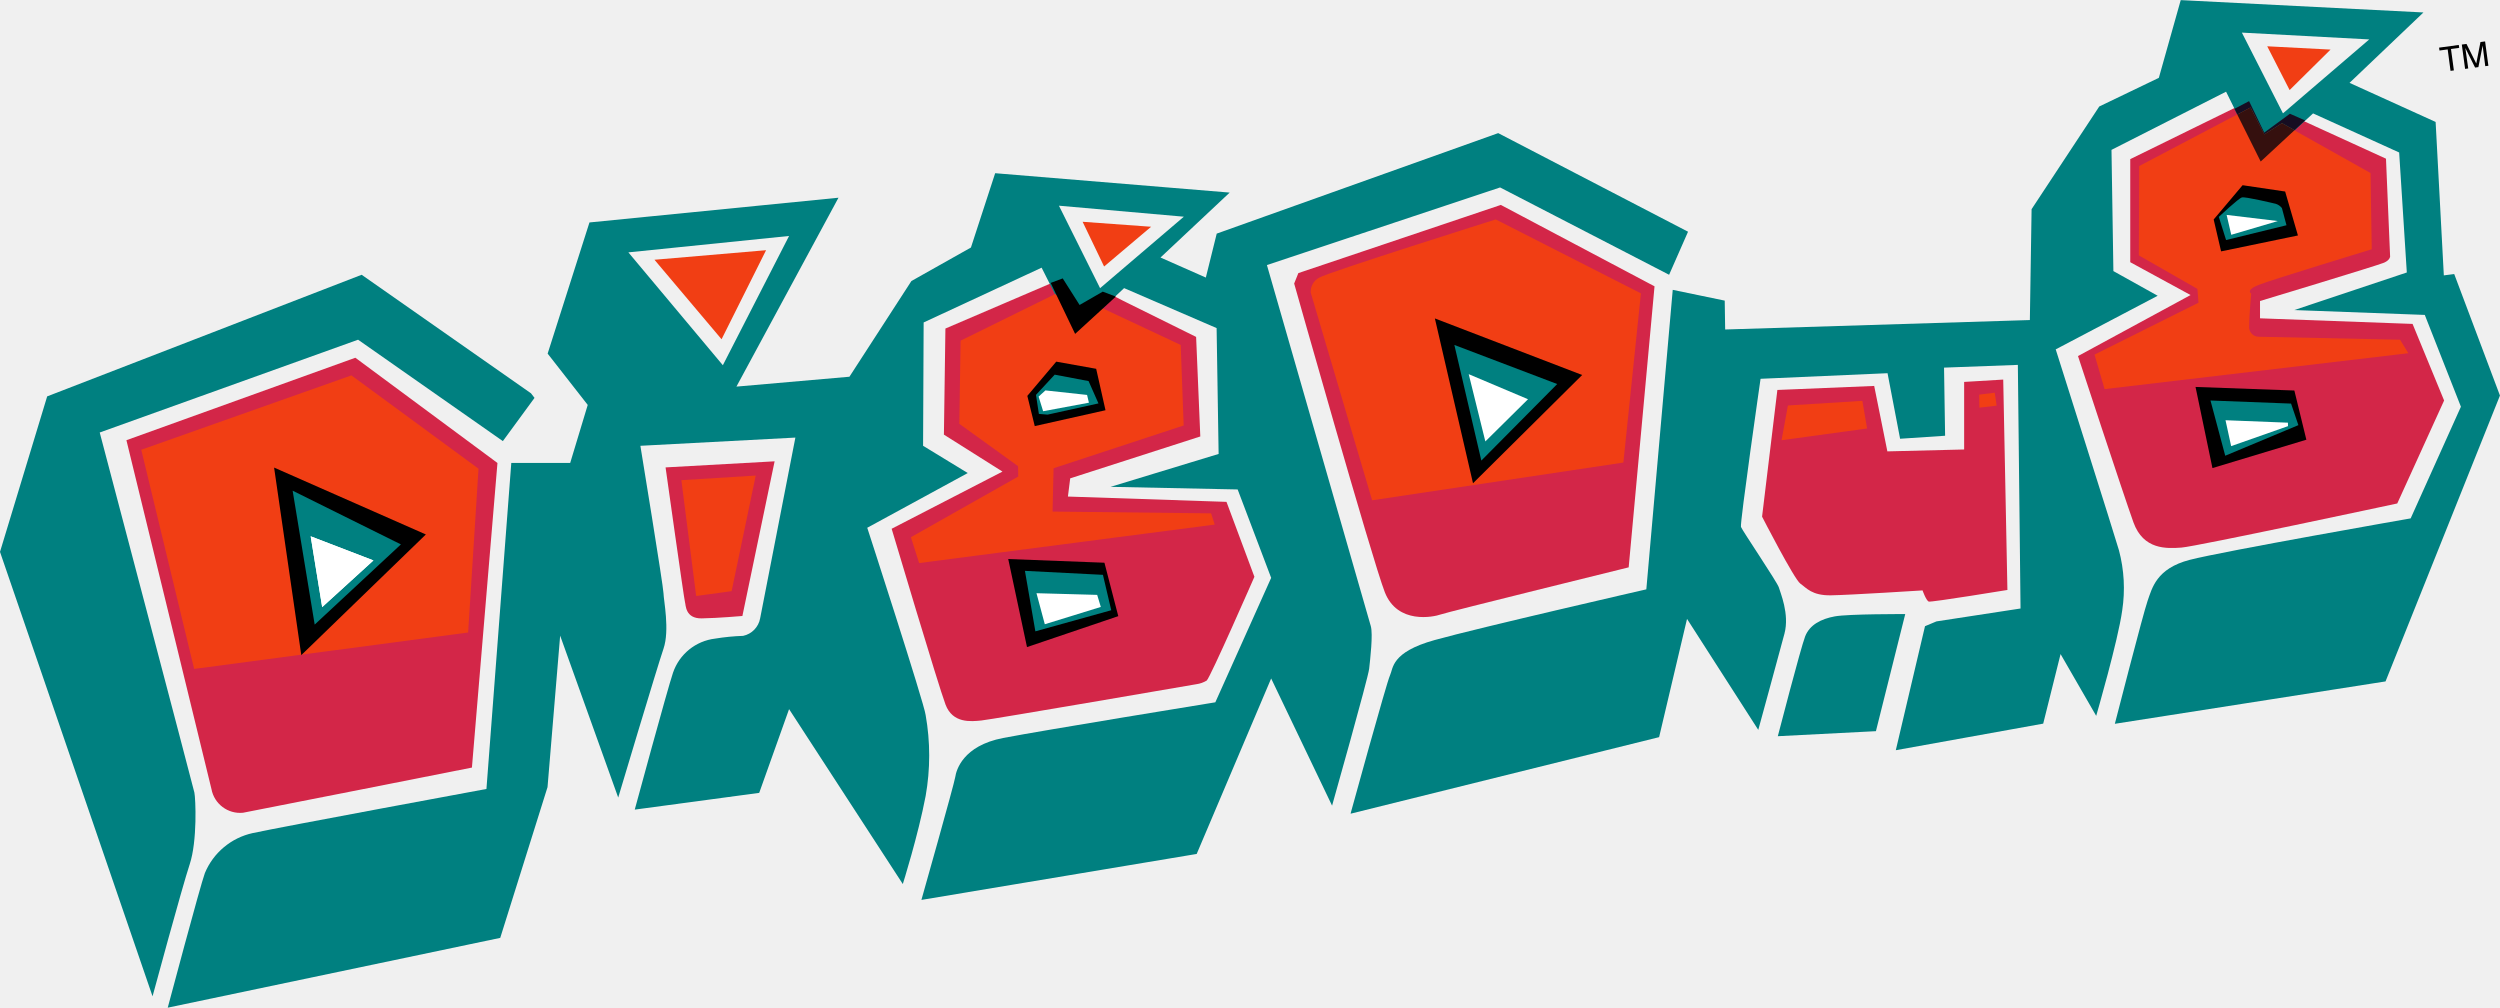
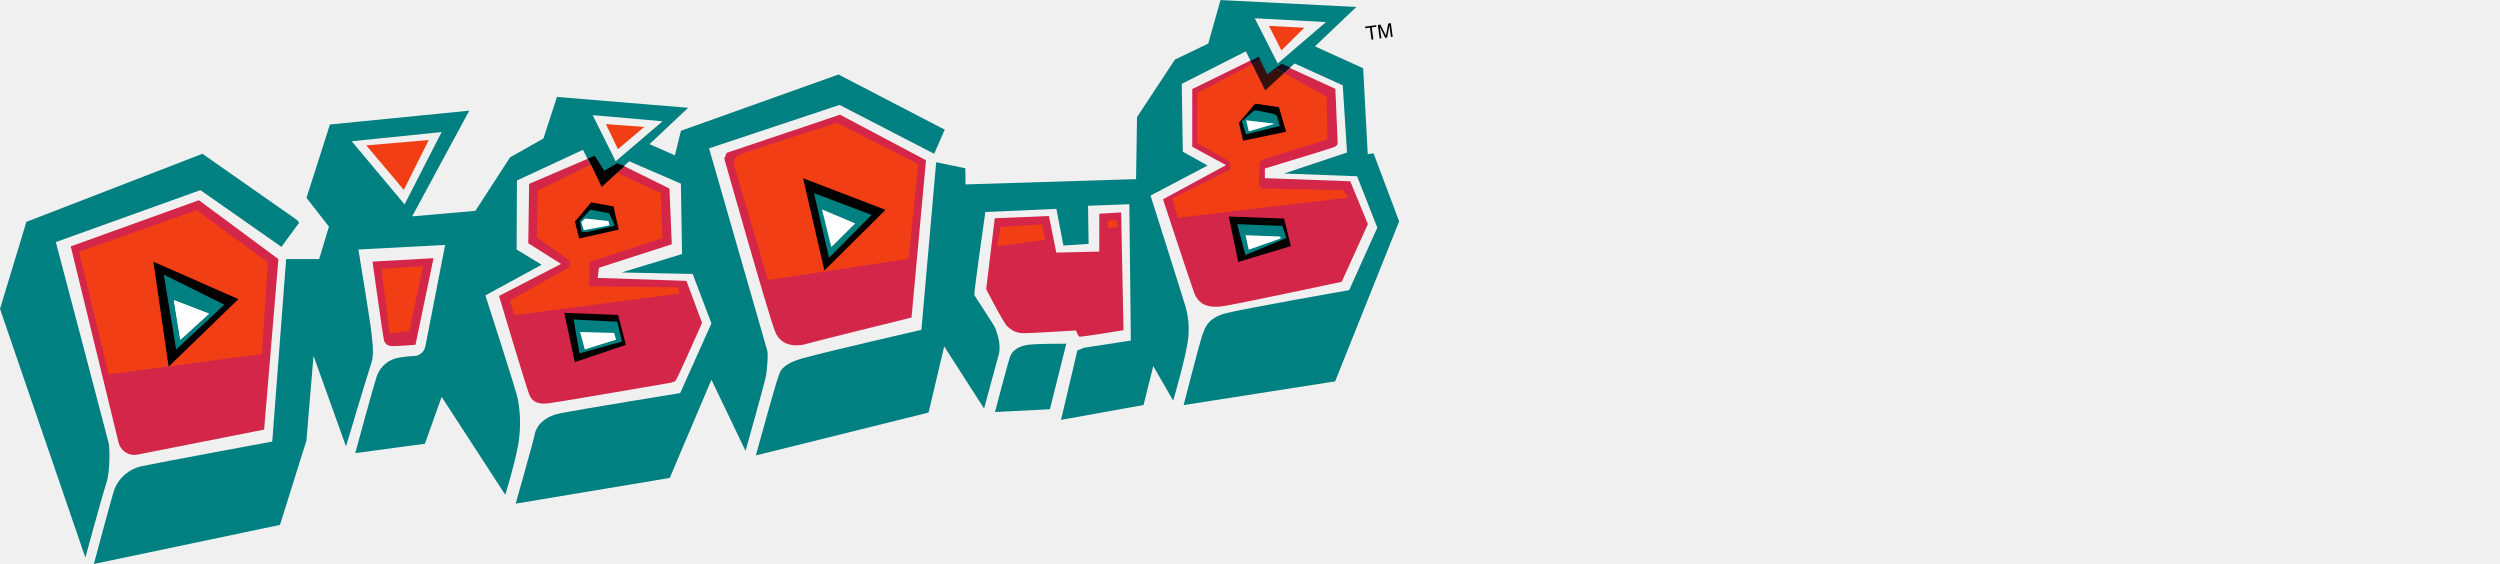
- <svg xmlns="http://www.w3.org/2000/svg" id="Layer_1" data-name="Layer 1" viewBox="0 0 447.74 180.47">
+ <svg xmlns="http://www.w3.org/2000/svg" id="Layer_1" data-name="Layer 1" viewBox="0 0 800 180.47">
  <defs>
    <style>.cls-1{fill:#008080;}.cls-2{fill:#d32648;}.cls-3{fill:#f13e14;}.cls-4{fill:#fff;}.cls-5{fill:#300c16;}.cls-6{fill:#160d22;}.cls-7{fill:#35100e;}</style>
  </defs>
  <path id="_Path_" data-name="&lt;Path&gt;" class="cls-1" d="M111.41,86.42l-5.67,7.74L79.81,76,33.54,92.62s16.72,63.44,16.95,64.47.55,8.68-.83,12.84S43,193.6,43,193.6L15.68,114l8.45-27.85L80.45,64.37,110.78,85.6l.63.82Z" transform="translate(-15.68 -15.16)" />
  <path id="_Path_2" data-name="&lt;Path&gt;" class="cls-2" d="M229.9,75.5l.75,17.83-23.3,7.5-.41,3.26,28.4.95,5,13.42s-7.93,18.12-8.55,18.59a4.87,4.87,0,0,1-1.85.65s-36.66,6.32-38.52,6.5-5.11.55-6.4-2.85-9.65-31.49-9.65-31.49l19.85-10.24L184.73,93,185,74l21-9s2.25,4.77,3,4.76,3.68-2.38,4.15-2.39A24.46,24.46,0,0,1,216.77,69L229.9,75.5Z" transform="translate(-15.68 -15.16)" />
  <path id="_Path_3" data-name="&lt;Path&gt;" class="cls-2" d="M426.27,35.93,443,43.58l.74,17.52s0,.62-1.07,1.1-22.23,6.87-22.23,6.87l0,3.1,27.32,1,5.65,13.72-8.39,18.44s-36,7.71-38.65,7.9-6.82.42-8.6-4.52-9.93-29.78-9.93-29.78L408,68l-10.8-5.88,0-18.46,21.24-10.42s2.1,5.4,2.72,5.39,5.08-2.72,5.08-2.72" transform="translate(-15.68 -15.16)" />
  <path id="_Path_4" data-name="&lt;Path&gt;" class="cls-1" d="M351.65,146.11l-17.57.9s4.09-15.78,4.89-17.86,2.85-3.15,5.32-3.6,12.61-.41,12.61-.41Z" transform="translate(-15.68 -15.16)" />
  <path id="_Compound_Path_" data-name="&lt;Compound Path&gt;" class="cls-1" d="M45.72,195.63s5.86-22,6.65-24.1a12.08,12.08,0,0,1,8.57-7.17c5.15-1.12,41.86-7.9,41.86-7.9l4.45-58.39,10.55,0,3.14-10.39-7.18-9.19L121.25,55l44.6-4.43L147.57,84.4l20.24-1.77,11.1-17.14,10.66-6,4.34-13.31,42,3.47L223.52,61.28l8.12,3.59L233.59,57,284,39l34,17.66-3.39,7.71L284.34,48.73l-41.76,13.9s18.17,63.21,18.6,64.65-.11,6-.29,7.66-6.64,24.51-6.64,24.51l-10.91-22.78L230,168.1l-49.3,8.23s5.88-20.77,6.06-22,1.36-5.61,8.58-7,38-6.39,38-6.39l10-22.29-6-15.83-22.76-.47,19.35-5.89-.36-22.54L217,66.76,208.23,75l-6-11.9L181.1,72.91,181,95,189,99.88l-18,9.8s10.22,31.48,10.46,33.55a41.51,41.51,0,0,1,0,14.48c-1.34,7.05-4.09,15.78-4.09,15.78L157,142.16l-5.35,15-22.29,3s5.86-21.6,6.85-24.51a9.1,9.1,0,0,1,7.56-6.12,38.86,38.86,0,0,1,5-.49,3.92,3.92,0,0,0,3.05-3.15c.38-1.87,6.31-32.36,6.31-32.36L130.37,95s4.12,25.17,4.14,26.41,1.14,6.6,0,9.93S126.4,158,126.4,158L116,129l-2.26,27.13-8.47,27L45.72,195.63m82.5-135.27,16.92,20.21L157,57.42l-28.8,2.94M205.33,52l7.37,14.77,15-12.8Z" transform="translate(-15.68 -15.16)" />
  <path id="_Compound_Path_2" data-name="&lt;Compound Path&gt;" class="cls-1" d="M257.57,160.84s6.45-23.47,7.05-24.72.14-4.14,8-6.33,37.91-9.08,37.91-9.08l4.73-53.64L324.57,69l.08,5.17,54.57-1.69.31-19.86,12.12-18.39,10.67-5.13,3.92-13.92,43.47,2.21L436.47,30l15.42,7,1.47,27.48,1.86-.24L463.41,86l-20.49,51.2-48.48,7.59s5.06-19.73,5.86-22,1.56-5.81,7.54-7.36S447.42,108,447.42,108l9-20-6.47-16.44-23.38-.87,20.16-6.73-1.37-21.49-15.42-7-9.38,8.63-6.2-12.52L393.84,42l.34,21.71,7.93,4.42-18.26,9.6s10.89,34.37,11.33,36a26.39,26.39,0,0,1,.58,10.75c-.74,5.39-4.66,18.89-4.66,18.89l-6.38-11.07-3.11,12.46-26.4,4.76,5.23-22.21,2.05-.86,15.06-2.31-.48-43.63L363.85,81l.19,12.2-8.06.54L353.73,82l-22.74,1s-3.73,25.91-3.51,26.53,6.57,10,6.79,10.85,1.94,4.73,1,8.26-4.69,17.24-4.69,17.24L317.82,126l-5,21.18-55.21,13.7M417.19,21l7.36,14.46L440,22.22,417.19,21" transform="translate(-15.68 -15.16)" />
  <polygon id="_Path_5" data-name="&lt;Path&gt;" class="cls-3" points="417.39 8.88 410.06 16.13 406.05 8.29 417.39 8.88" />
  <polygon id="_Path_6" data-name="&lt;Path&gt;" class="cls-3" points="206.16 40.61 197.74 47.73 193.89 39.72 206.16 40.61" />
  <polygon id="_Path_7" data-name="&lt;Path&gt;" class="cls-3" points="137.2 44.81 129.23 60.76 117.21 46.52 137.2 44.81" />
  <path id="_Path_8" data-name="&lt;Path&gt;" class="cls-2" d="M134.88,98.87s3.32,23.68,3.48,24.14,0,2.95,3,2.9,7.28-.43,7.28-.43l5.77-27.7Z" transform="translate(-15.68 -15.16)" />
  <polygon id="_Path_9" data-name="&lt;Path&gt;" class="cls-3" points="135.35 85.17 122.03 86 124.68 106.74 131.03 105.87 135.35 85.17" />
  <path id="_Path_10" data-name="&lt;Path&gt;" class="cls-2" d="M104.77,98.11l-4.57,54.52s-39.12,7.75-41,8.09a5.22,5.22,0,0,1-5.65-4.25L38.32,94l41-14.77,25.43,18.83Z" transform="translate(-15.68 -15.16)" />
  <path id="_Path_11" data-name="&lt;Path&gt;" class="cls-2" d="M312,66.44l-4.63,50.33s-32.45,8-33.68,8.44-7.73,1.83-10-4-16.23-55.27-16.23-55.27l.75-1.87,36.26-12.21Z" transform="translate(-15.68 -15.16)" />
  <path id="_Path_12" data-name="&lt;Path&gt;" class="cls-2" d="M351.34,84.28,334,85l-2.74,22.69s5.76,11.23,6.86,12,2.05,2.14,5.46,2.09S360,120.9,360,120.9s.65,1.85,1.12,2,14.08-2.08,14.08-2.08l-.75-37.68-7,.42,0,12.1L353.7,96Z" transform="translate(-15.68 -15.16)" />
  <polygon id="_Path_13" data-name="&lt;Path&gt;" class="cls-3" points="83.84 113.28 34.77 119.8 25.3 80.55 62.94 67.23 85.7 83.94 83.84 113.28" />
  <polygon id="_Path_14" data-name="&lt;Path&gt;" class="cls-3" points="217.55 93.95 164.61 100.84 163.14 96.21 182.36 85.35 182.33 83.49 171.81 75.9 172.04 61.01 188.97 52.67 193.68 56.01 197.39 55.18 211.46 61.78 211.99 76.2 188.69 83.86 188.51 91.62 216.9 91.94 217.55 93.95" />
  <path id="_Path_15" data-name="&lt;Path&gt;" class="cls-3" d="M306.42,98l-45,6.76-11-37.21a2.86,2.86,0,0,1,1.51-2.66c1.69-1,31.63-10.43,31.63-10.43l26,13.24Z" transform="translate(-15.68 -15.16)" />
  <polygon id="_Path_16" data-name="&lt;Path&gt;" class="cls-3" points="357.59 72.65 354.5 73.01 354.46 70.68 357.25 70.33 357.59 72.65" />
  <polygon id="_Path_17" data-name="&lt;Path&gt;" class="cls-3" points="334.39 76.74 319.07 78.84 320.21 72.62 333.54 71.79 334.39 76.74" />
  <path id="_Path_18" data-name="&lt;Path&gt;" class="cls-3" d="M418.75,34.4,398.8,44.9l-.06,16,10.49,6,.19,2.48-18.62,9.29,1.8,6.18L447,78.42,445.52,76l-25.29-.53a1.72,1.72,0,0,1-1.74-1.83c0-1.86.37-5.9.37-5.9s-1.1-.6,1.37-1.57,20.22-6.37,20.22-6.37l-.22-13.65-15.86-8.9-3.17,2-2.46-4.82" transform="translate(-15.68 -15.16)" />
  <polygon id="_Path_19" data-name="&lt;Path&gt;" points="76.27 95.72 53.96 117.33 49.09 83.74 76.27 95.72" />
  <polygon id="_Path_20" data-name="&lt;Path&gt;" points="180.57 100.12 183.93 115.89 200.28 110.35 197.8 100.78 180.57 100.12" />
  <polygon id="_Path_21" data-name="&lt;Path&gt;" points="197.99 73.47 185.32 76.31 183.99 70.9 189.17 64.77 196.32 66.05 197.99 73.47" />
  <polygon id="_Path_22" data-name="&lt;Path&gt;" points="199.84 53.12 192.55 59.8 188.17 50.67 190.33 49.86 193.35 54.62 197.5 52.23 199.84 53.12" />
  <polygon id="_Path_23" data-name="&lt;Path&gt;" points="256.98 57.03 263.81 86.55 283.36 67.16 256.98 57.03" />
  <polygon id="_Path_24" data-name="&lt;Path&gt;" points="393.21 69.3 396.24 83.83 413.06 78.75 410.91 69.94 393.21 69.3" />
  <polygon id="_Path_25" data-name="&lt;Path&gt;" points="411.55 42.17 397.79 45.02 396.46 39.31 401.64 33.17 409.26 34.3 411.55 42.17" />
  <polygon id="_Path_26" data-name="&lt;Path&gt;" class="cls-1" points="71.8 97.5 56.36 111.86 52.41 87.88 71.8 97.5" />
  <polygon id="_Path_27" data-name="&lt;Path&gt;" class="cls-1" points="197.53 102.95 183.56 102.24 185.43 113.07 199.02 109.29 197.53 102.95" />
  <polygon id="_Path_28" data-name="&lt;Path&gt;" class="cls-1" points="196.73 72.25 187.61 74.26 186.06 74.13 185.54 70.72 188.89 67.1 194.96 68.25 196.73 72.25" />
  <polygon id="_Path_29" data-name="&lt;Path&gt;" class="cls-1" points="278.89 68.78 265.3 82.49 260.47 61.78 278.89 68.78" />
  <polygon id="_Path_30" data-name="&lt;Path&gt;" class="cls-1" points="410.32 72.28 411.63 76.14 398.53 81.62 395.89 71.73 410.32 72.28" />
  <path id="_Path_31" data-name="&lt;Path&gt;" class="cls-1" d="M425.18,55.5l-10.82,2.65L413.06,54s3.52-3.31,4.13-3.48,5.44,1,6.07,1.14a2.3,2.3,0,0,1,1.1.76Z" transform="translate(-15.68 -15.16)" />
  <polygon id="_Path_32" data-name="&lt;Path&gt;" class="cls-4" points="66.88 100.37 57.7 108.73 55.64 96.05 66.88 100.37" />
  <polygon id="_Path_33" data-name="&lt;Path&gt;" class="cls-4" points="197.15 108.7 187.12 111.8 185.63 106.24 196.5 106.54 197.15 108.7" />
  <polygon id="_Path_34" data-name="&lt;Path&gt;" class="cls-4" points="195.02 72.12 186.82 73.65 186.01 71.03 187.23 69.92 194.69 70.73 195.02 72.12" />
  <polygon id="_Path_35" data-name="&lt;Path&gt;" class="cls-4" points="273.66 71.5 266.02 79.06 263.04 67.01 273.66 71.5" />
  <polygon id="_Path_36" data-name="&lt;Path&gt;" class="cls-4" points="399.59 79.9 398.58 75.26 409.76 75.7 409.77 76.32 399.59 79.9" />
  <polygon id="_Path_37" data-name="&lt;Path&gt;" class="cls-4" points="407.95 39.59 399.61 42.05 398.78 38.49 407.95 39.59" />
  <polyline id="_Path_38" data-name="&lt;Path&gt;" class="cls-5" points="400.2 19.48 400.18 19.5 400.68 20.5 400.7 20.49 400.2 19.48" />
  <polyline id="_Path_39" data-name="&lt;Path&gt;" class="cls-6" points="402.8 18.11 400.2 19.48 400.7 20.49 403.07 19.24 405.53 24.06 408.7 22.05 410.95 23.31 412.83 21.57 410.12 20.37 405.52 23.75 402.8 18.11" />
  <polyline id="_Path_40" data-name="&lt;Path&gt;" class="cls-7" points="403.07 19.24 400.7 20.49 400.68 20.5 404.88 28.93 410.95 23.31 408.7 22.05 405.53 24.06 403.07 19.24" />
  <polygon id="_Path_41" data-name="&lt;Path&gt;" points="440.36 8.05 440.43 8.57 438.96 8.77 439.48 12.61 438.88 12.69 438.37 8.85 436.9 9.05 436.83 8.53 440.36 8.05" />
  <polygon id="_Path_42" data-name="&lt;Path&gt;" points="440.9 7.98 441.74 7.87 443.49 11.38 444.24 7.53 445.07 7.42 445.66 11.78 445.1 11.85 444.63 8.17 443.87 12.02 443.28 12.1 441.53 8.59 442.05 12.26 441.49 12.34 440.9 7.98 440.9 7.98" />
  <polygon id="_Path_43" data-name="&lt;Path&gt;" class="cls-4" points="66.88 100.37 57.7 108.73 55.64 96.05 66.88 100.37" />
</svg>
